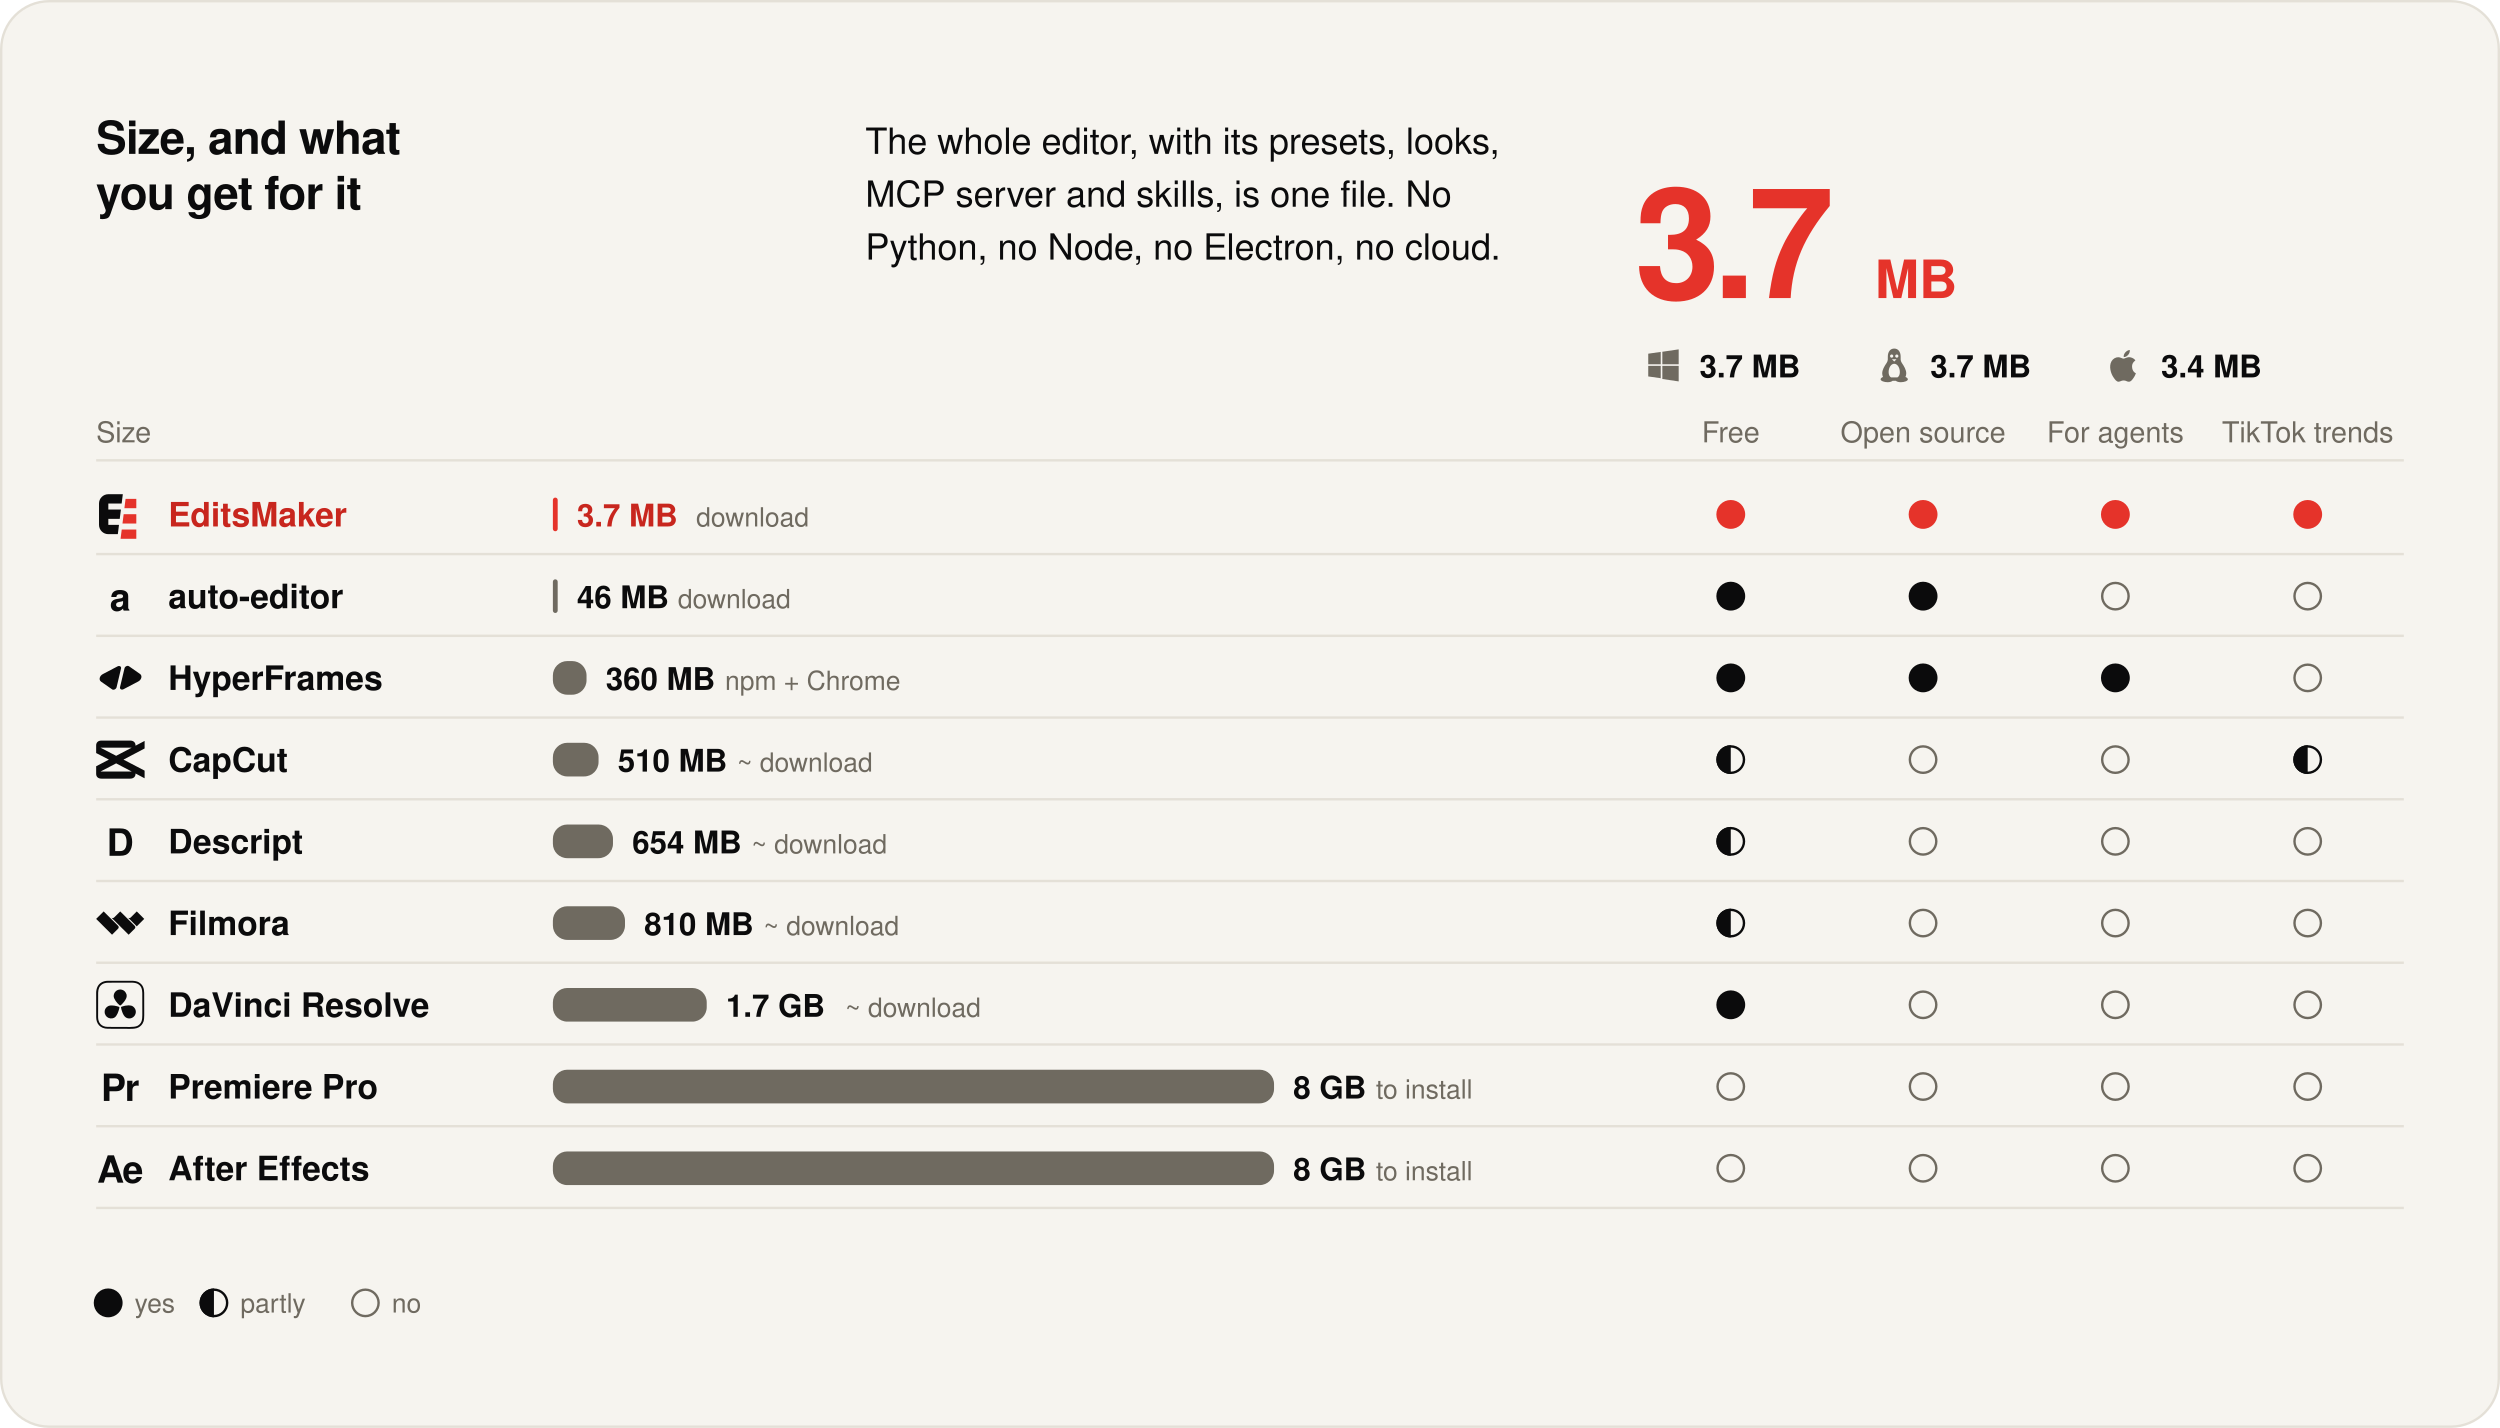
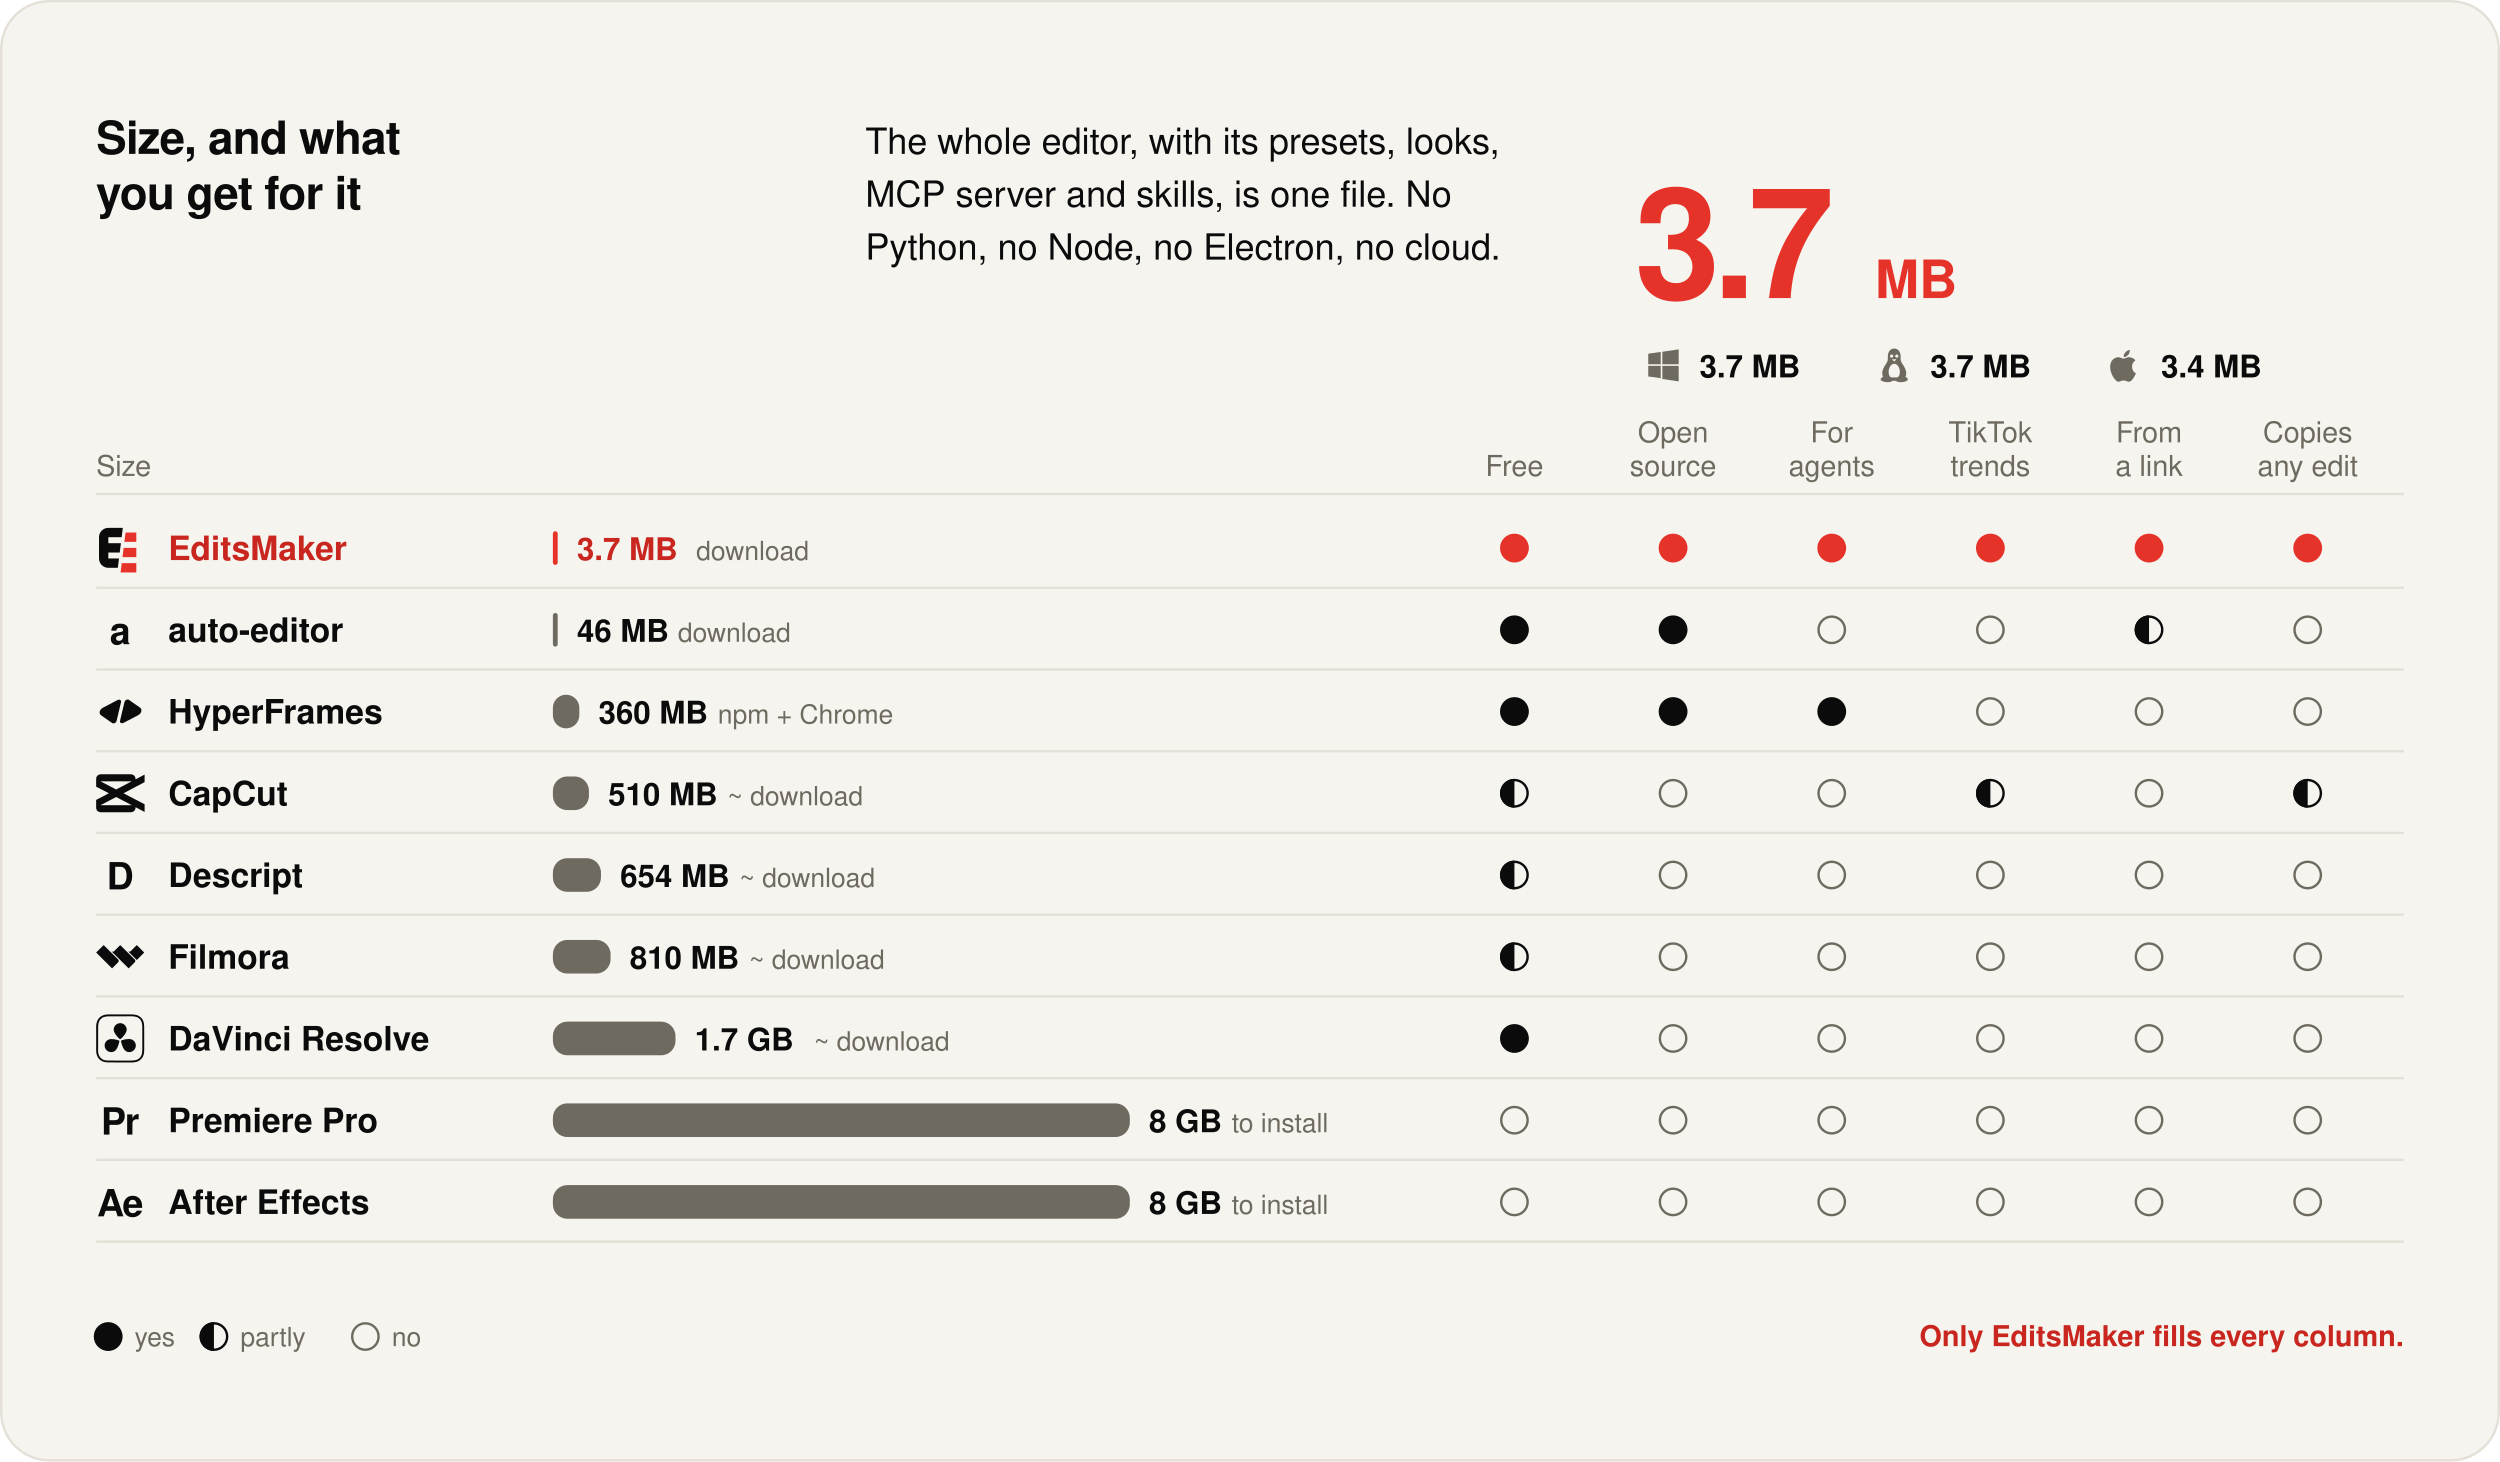
- <svg xmlns="http://www.w3.org/2000/svg" width="1040" height="594" viewBox="0 0 1040 594" role="img" aria-label="EditsMaker against other editors. Download: EditsMaker 3.7 MB (Windows 3.7, Linux 3.7, macOS 3.4), auto-editor 46 MB, HyperFrames about 360 MB with its Chrome, CapCut about 510 MB, Descript about 654 MB, Filmora about 810 MB, DaVinci Resolve about 1.7 GB, Premiere Pro and After Effects 8 GB each to install. EditsMaker is the only one that is free, open source, built for AI agents and reads TikTok's trending songs.">
-   <rect x="0.5" y="0.5" width="1039" height="593" rx="20" fill="#F6F4EF" stroke="#E4E0D7" />
+ <svg xmlns="http://www.w3.org/2000/svg" width="1040" height="608" viewBox="0 0 1040 608" role="img" aria-label="EditsMaker against other editors. Download: EditsMaker 3.7 MB (Windows 3.7, Linux 3.7, macOS 3.4), auto-editor 46 MB, HyperFrames about 360 MB with its Chrome, CapCut about 510 MB, Descript about 654 MB, Filmora about 810 MB, DaVinci Resolve about 1.7 GB, Premiere Pro and After Effects 8 GB each to install. EditsMaker is the only one that is free, open source, built for AI agents, reads TikTok's trending songs, takes footage from a link and reverse-engineers any edit into a preset.">
+   <rect x="0.5" y="0.5" width="1039" height="607" rx="20" fill="#F6F4EF" stroke="#E4E0D7" />
  <g transform="translate(40,40)">
    <text x="0" y="24" font-family="Helvetica Neue, Helvetica, Arial, Liberation Sans, sans-serif" font-weight="700" font-size="19" fill="#0B0B0C" text-anchor="start" letter-spacing="-0.3">Size, and what</text>
    <text x="0" y="47" font-family="Helvetica Neue, Helvetica, Arial, Liberation Sans, sans-serif" font-weight="700" font-size="19" fill="#0B0B0C" text-anchor="start" letter-spacing="-0.3">you get for it</text>
    <text x="320" y="24" font-family="Helvetica Neue, Helvetica, Arial, Liberation Sans, sans-serif" font-weight="300" font-size="15" fill="#0B0B0C" text-anchor="start" letter-spacing="0">The whole editor, with its presets, looks,</text>
    <text x="320" y="46" font-family="Helvetica Neue, Helvetica, Arial, Liberation Sans, sans-serif" font-weight="300" font-size="15" fill="#0B0B0C" text-anchor="start" letter-spacing="0">MCP server and skills, is one file. No</text>
    <text x="320" y="68" font-family="Helvetica Neue, Helvetica, Arial, Liberation Sans, sans-serif" font-weight="300" font-size="15" fill="#0B0B0C" text-anchor="start" letter-spacing="0">Python, no Node, no Electron, no cloud.</text>
    <text x="640" y="84" font-family="Helvetica Neue, Helvetica, Arial, Liberation Sans, sans-serif" font-weight="700" font-size="64" fill="#E5332A" text-anchor="start" letter-spacing="-3">3.7</text>
    <text x="740" y="84" font-family="Helvetica Neue, Helvetica, Arial, Liberation Sans, sans-serif" font-weight="700" font-size="22" fill="#E5332A" text-anchor="start" letter-spacing="0">MB</text>
    <path transform="translate(644,104) scale(0.6667)" d="M2.5 4.7 10.3 3.6v7.7H2.5zM11.3 3.5 21.5 2v9.3H11.3zM2.5 12.3h7.8V20l-7.8-1.1zM11.3 12.3h10.2V22l-10.2-1.5z" fill="#6F6A60" fill-rule="evenodd" />
    <text x="667" y="117" font-family="Helvetica Neue, Helvetica, Arial, Liberation Sans, sans-serif" font-weight="700" font-size="13" fill="#0B0B0C" text-anchor="start" letter-spacing="0">3.7 MB</text>
    <path transform="translate(740,104) scale(0.6667)" d="M12 1.5c-2.6 0-4 2.2-4 5 0 1.4.2 2.5-.7 3.9C5.8 12.6 4.5 14.8 4.5 17c0 .9.2 1.6.5 2.2-.9.4-1.5.9-1.5 1.5 0 1 2.2 1.8 4.4 1.8 1.4 0 2.6-.4 3.1-.9h2c.5.5 1.7.9 3.1.9 2.2 0 4.4-.8 4.4-1.8 0-.6-.6-1.1-1.5-1.5.3-.6.5-1.3.5-2.2 0-2.2-1.3-4.4-2.8-6.6-.9-1.4-.7-2.5-.7-3.9 0-2.8-1.4-5-4-5zM10.4 5.2a1 1 0 1 0 0 2 1 1 0 0 0 0-2zm3.2 0a1 1 0 1 0 0 2 1 1 0 0 0 0-2zM12 11c-2 0-3.5 2.4-3.5 5.2 0 1.7.6 2.8 1.5 3.3h4c.9-.5 1.5-1.6 1.5-3.3 0-2.8-1.5-5.2-3.5-5.2z M10.6 8.2h2.8L12 9.6z" fill="#6F6A60" fill-rule="evenodd" />
    <text x="763" y="117" font-family="Helvetica Neue, Helvetica, Arial, Liberation Sans, sans-serif" font-weight="700" font-size="13" fill="#0B0B0C" text-anchor="start" letter-spacing="0">3.7 MB</text>
    <path transform="translate(836,104) scale(0.6667)" d="M16.4 12.6c0-2.4 2-3.6 2.1-3.7-1.2-1.7-3-1.9-3.6-2-1.5-.2-3 .9-3.8.9-.8 0-2-.9-3.3-.9-1.7 0-3.3 1-4.2 2.5-1.8 3.1-.5 7.7 1.3 10.2.8 1.2 1.8 2.6 3.1 2.6 1.2-.1 1.7-.8 3.2-.8s1.9.8 3.2.8c1.3 0 2.2-1.3 3-2.5 1-1.4 1.3-2.7 1.4-2.8-.1 0-2.4-.9-2.4-4.3zM14 5.4c.7-.8 1.1-1.9 1-3-1 0-2.1.7-2.8 1.5-.6.7-1.2 1.8-1 2.9 1.1.1 2.1-.6 2.8-1.4z" fill="#6F6A60" fill-rule="evenodd" />
    <text x="859" y="117" font-family="Helvetica Neue, Helvetica, Arial, Liberation Sans, sans-serif" font-weight="700" font-size="13" fill="#0B0B0C" text-anchor="start" letter-spacing="0">3.4 MB</text>
-     <text x="0" y="144" font-family="Helvetica Neue, Helvetica, Arial, Liberation Sans, sans-serif" font-weight="400" font-size="12" fill="#6F6A60" text-anchor="start" letter-spacing="0">Size</text>
-     <line x1="0" y1="151.5" x2="960" y2="151.5" stroke="#E4E0D7" stroke-width="1" />
-     <text x="680" y="144" font-family="Helvetica Neue, Helvetica, Arial, Liberation Sans, sans-serif" font-weight="400" font-size="12" fill="#6F6A60" text-anchor="middle" letter-spacing="0">Free</text>
-     <text x="760" y="144" font-family="Helvetica Neue, Helvetica, Arial, Liberation Sans, sans-serif" font-weight="400" font-size="12" fill="#6F6A60" text-anchor="middle" letter-spacing="0">Open source</text>
-     <text x="840" y="144" font-family="Helvetica Neue, Helvetica, Arial, Liberation Sans, sans-serif" font-weight="400" font-size="12" fill="#6F6A60" text-anchor="middle" letter-spacing="0">For agents</text>
-     <text x="920" y="144" font-family="Helvetica Neue, Helvetica, Arial, Liberation Sans, sans-serif" font-weight="400" font-size="12" fill="#6F6A60" text-anchor="middle" letter-spacing="0">TikTok trends</text>
-     <g transform="translate(-3.8,160.6) scale(0.2770833)">
+     <text x="0" y="158" font-family="Helvetica Neue, Helvetica, Arial, Liberation Sans, sans-serif" font-weight="400" font-size="12" fill="#6F6A60" text-anchor="start" letter-spacing="0">Size</text>
+     <line x1="0" y1="165.5" x2="960" y2="165.5" stroke="#E4E0D7" stroke-width="1" />
+     <text x="590" y="158" font-family="Helvetica Neue, Helvetica, Arial, Liberation Sans, sans-serif" font-weight="400" font-size="12" fill="#6F6A60" text-anchor="middle" letter-spacing="0">Free</text>
+     <text x="656" y="158" font-family="Helvetica Neue, Helvetica, Arial, Liberation Sans, sans-serif" font-weight="400" font-size="12" fill="#6F6A60" text-anchor="middle" letter-spacing="0">source</text>
+     <text x="656" y="144" font-family="Helvetica Neue, Helvetica, Arial, Liberation Sans, sans-serif" font-weight="400" font-size="12" fill="#6F6A60" text-anchor="middle" letter-spacing="0">Open</text>
+     <text x="722" y="158" font-family="Helvetica Neue, Helvetica, Arial, Liberation Sans, sans-serif" font-weight="400" font-size="12" fill="#6F6A60" text-anchor="middle" letter-spacing="0">agents</text>
+     <text x="722" y="144" font-family="Helvetica Neue, Helvetica, Arial, Liberation Sans, sans-serif" font-weight="400" font-size="12" fill="#6F6A60" text-anchor="middle" letter-spacing="0">For</text>
+     <text x="788" y="158" font-family="Helvetica Neue, Helvetica, Arial, Liberation Sans, sans-serif" font-weight="400" font-size="12" fill="#6F6A60" text-anchor="middle" letter-spacing="0">trends</text>
+     <text x="788" y="144" font-family="Helvetica Neue, Helvetica, Arial, Liberation Sans, sans-serif" font-weight="400" font-size="12" fill="#6F6A60" text-anchor="middle" letter-spacing="0">TikTok</text>
+     <text x="854" y="158" font-family="Helvetica Neue, Helvetica, Arial, Liberation Sans, sans-serif" font-weight="400" font-size="12" fill="#6F6A60" text-anchor="middle" letter-spacing="0">a link</text>
+     <text x="854" y="144" font-family="Helvetica Neue, Helvetica, Arial, Liberation Sans, sans-serif" font-weight="400" font-size="12" fill="#6F6A60" text-anchor="middle" letter-spacing="0">From</text>
+     <text x="920" y="158" font-family="Helvetica Neue, Helvetica, Arial, Liberation Sans, sans-serif" font-weight="400" font-size="12" fill="#6F6A60" text-anchor="middle" letter-spacing="0">any edit</text>
+     <text x="920" y="144" font-family="Helvetica Neue, Helvetica, Arial, Liberation Sans, sans-serif" font-weight="400" font-size="12" fill="#6F6A60" text-anchor="middle" letter-spacing="0">Copies</text>
+     <g transform="translate(-3.8,174.6) scale(0.2770833)">
      <defs>
-         <clipPath id="lm0164">
+         <clipPath id="lm0178">
          <polygon points="0,0 56,0 44,96 0,96" />
        </clipPath>
-         <clipPath id="rm0164">
+         <clipPath id="rm0178">
          <polygon points="61,0 96,0 96,96 49,96" />
        </clipPath>
      </defs>
-       <g clip-path="url(#lm0164)">
+       <g clip-path="url(#lm0178)">
        <path d="M32,18 H74 V32 H32 V41 H74 V55 H32 V64 H74 V78 H32 A14,14 0 0 1 18,64 V32 A14,14 0 0 1 32,18 Z" fill="#0B0B0C" />
      </g>
-       <g clip-path="url(#rm0164)">
+       <g clip-path="url(#rm0178)">
        <path d="M32,18 H74 V32 H32 V41 H74 V55 H32 V64 H74 V78 H32 A14,14 0 0 1 18,64 V32 A14,14 0 0 1 32,18 Z" fill="#E5332A" transform="translate(0,7)" />
      </g>
    </g>
-     <text x="30" y="179" font-family="Helvetica Neue, Helvetica, Arial, Liberation Sans, sans-serif" font-weight="700" font-size="14" fill="#C8261E" text-anchor="start" letter-spacing="0">EditsMaker</text>
-     <rect x="190" y="167" width="2" height="14" rx="1" fill="#E5332A" />
-     <text x="200" y="179" font-family="Helvetica Neue, Helvetica, Arial, Liberation Sans, sans-serif" font-weight="700" font-size="13" fill="#C8261E" text-anchor="start" letter-spacing="0">3.7 MB</text>
-     <text x="249.6" y="179" font-family="Helvetica Neue, Helvetica, Arial, Liberation Sans, sans-serif" font-weight="400" font-size="11" fill="#6F6A60" text-anchor="start" letter-spacing="0">download</text>
-     <circle cx="680" cy="174" r="6" fill="#E5332A" />
-     <circle cx="760" cy="174" r="6" fill="#E5332A" />
-     <circle cx="840" cy="174" r="6" fill="#E5332A" />
-     <circle cx="920" cy="174" r="6" fill="#E5332A" />
-     <line x1="0" y1="190.5" x2="960" y2="190.5" stroke="#E4E0D7" stroke-width="1" />
-     <text x="10.0" y="214.0" font-family="Helvetica Neue, Helvetica, Arial, Liberation Sans, sans-serif" font-weight="700" font-size="15.6" fill="#0B0B0C" text-anchor="middle" letter-spacing="-0.5">a</text>
-     <text x="30" y="213" font-family="Helvetica Neue, Helvetica, Arial, Liberation Sans, sans-serif" font-weight="700" font-size="14" fill="#0B0B0C" text-anchor="start" letter-spacing="0">auto-editor</text>
-     <rect x="190" y="201" width="2" height="14" rx="1" fill="#6F6A60" />
-     <text x="200" y="213" font-family="Helvetica Neue, Helvetica, Arial, Liberation Sans, sans-serif" font-weight="700" font-size="13" fill="#0B0B0C" text-anchor="start" letter-spacing="0">46 MB</text>
-     <text x="242.0" y="213" font-family="Helvetica Neue, Helvetica, Arial, Liberation Sans, sans-serif" font-weight="400" font-size="11" fill="#6F6A60" text-anchor="start" letter-spacing="0">download</text>
-     <circle cx="680" cy="208" r="6" fill="#0B0B0C" />
-     <circle cx="760" cy="208" r="6" fill="#0B0B0C" />
-     <circle cx="840" cy="208" r="5.5" fill="none" stroke="#6F6A60" />
-     <circle cx="920" cy="208" r="5.5" fill="none" stroke="#6F6A60" />
-     <line x1="0" y1="224.5" x2="960" y2="224.5" stroke="#E4E0D7" stroke-width="1" />
-     <path transform="translate(0,232) scale(0.2)" d="M10.185 57.802L33.114 73.831C36.22 75.998 41.517 73.543 42.482 69.498L51.761 30.427C52.725 26.382 48.58 23.928 44.46 26.094L13.917 42.123C6.967 45.768 4.976 54.158 10.185 57.802Z M87.513 57.514L56.97 73.543C52.837 75.71 48.705 73.255 49.669 69.21L58.948 30.139C59.913 26.094 65.21 23.64 68.315 25.806L91.245 41.835C96.467 45.48 94.463 53.87 87.513 57.514Z" fill="#0B0B0C" fill-rule="evenodd" />
-     <text x="30" y="247" font-family="Helvetica Neue, Helvetica, Arial, Liberation Sans, sans-serif" font-weight="700" font-size="14" fill="#0B0B0C" text-anchor="start" letter-spacing="0">HyperFrames</text>
-     <rect x="190" y="235" width="14" height="14" rx="6" fill="#6F6A60" />
-     <text x="212" y="247" font-family="Helvetica Neue, Helvetica, Arial, Liberation Sans, sans-serif" font-weight="700" font-size="13" fill="#0B0B0C" text-anchor="start" letter-spacing="0">360 MB</text>
-     <text x="261.6" y="247" font-family="Helvetica Neue, Helvetica, Arial, Liberation Sans, sans-serif" font-weight="400" font-size="11" fill="#6F6A60" text-anchor="start" letter-spacing="0">npm + Chrome</text>
-     <circle cx="680" cy="242" r="6" fill="#0B0B0C" />
-     <circle cx="760" cy="242" r="6" fill="#0B0B0C" />
-     <circle cx="840" cy="242" r="6" fill="#0B0B0C" />
-     <circle cx="920" cy="242" r="5.5" fill="none" stroke="#6F6A60" />
-     <line x1="0" y1="258.5" x2="960" y2="258.5" stroke="#E4E0D7" stroke-width="1" />
-     <path transform="translate(0,266) scale(0.8333)" d="M24.189 6.442V2.671l-4.535 2.383V4.91c.002-1.505-1.078-2.411-2.638-2.411H2.64C.993 2.5 0 3.407 0 4.91V8.72L6.354 12 0 15.316v3.8C0 20.595 1 21.5 2.64 21.5h14.373c1.56 0 2.639-.907 2.639-2.382v-.197l4.536 2.409v-3.828L13.64 12 24.19 6.443zM9.982 13.873l7.797 4.083H2.157l7.825-4.083zm7.741-7.828l-7.742 4.057-7.825-4.057h15.567z" fill="#0B0B0C" fill-rule="evenodd" />
-     <text x="30" y="281" font-family="Helvetica Neue, Helvetica, Arial, Liberation Sans, sans-serif" font-weight="700" font-size="14" fill="#0B0B0C" text-anchor="start" letter-spacing="0">CapCut</text>
-     <rect x="190" y="269" width="19" height="14" rx="6" fill="#6F6A60" />
-     <text x="217" y="281" font-family="Helvetica Neue, Helvetica, Arial, Liberation Sans, sans-serif" font-weight="700" font-size="13" fill="#0B0B0C" text-anchor="start" letter-spacing="0">510 MB</text>
-     <text x="266.6" y="281" font-family="Helvetica Neue, Helvetica, Arial, Liberation Sans, sans-serif" font-weight="400" font-size="11" fill="#6F6A60" text-anchor="start" letter-spacing="0">~ download</text>
-     <circle cx="680" cy="276" r="5.5" fill="none" stroke="#0B0B0C" />
-     <path d="M680,270 A6,6 0 0 0 680,282 Z" fill="#0B0B0C" />
-     <circle cx="760" cy="276" r="5.5" fill="none" stroke="#6F6A60" />
-     <circle cx="840" cy="276" r="5.5" fill="none" stroke="#6F6A60" />
-     <circle cx="920" cy="276" r="5.5" fill="none" stroke="#0B0B0C" />
-     <path d="M920,270 A6,6 0 0 0 920,282 Z" fill="#0B0B0C" />
-     <line x1="0" y1="292.5" x2="960" y2="292.5" stroke="#E4E0D7" stroke-width="1" />
-     <text x="10.0" y="316.0" font-family="Helvetica Neue, Helvetica, Arial, Liberation Sans, sans-serif" font-weight="700" font-size="15.6" fill="#0B0B0C" text-anchor="middle" letter-spacing="-0.5">D</text>
-     <text x="30" y="315" font-family="Helvetica Neue, Helvetica, Arial, Liberation Sans, sans-serif" font-weight="700" font-size="14" fill="#0B0B0C" text-anchor="start" letter-spacing="0">Descript</text>
-     <rect x="190" y="303" width="25" height="14" rx="6" fill="#6F6A60" />
-     <text x="223" y="315" font-family="Helvetica Neue, Helvetica, Arial, Liberation Sans, sans-serif" font-weight="700" font-size="13" fill="#0B0B0C" text-anchor="start" letter-spacing="0">654 MB</text>
-     <text x="272.6" y="315" font-family="Helvetica Neue, Helvetica, Arial, Liberation Sans, sans-serif" font-weight="400" font-size="11" fill="#6F6A60" text-anchor="start" letter-spacing="0">~ download</text>
-     <circle cx="680" cy="310" r="5.5" fill="none" stroke="#0B0B0C" />
-     <path d="M680,304 A6,6 0 0 0 680,316 Z" fill="#0B0B0C" />
-     <circle cx="760" cy="310" r="5.5" fill="none" stroke="#6F6A60" />
-     <circle cx="840" cy="310" r="5.5" fill="none" stroke="#6F6A60" />
-     <circle cx="920" cy="310" r="5.5" fill="none" stroke="#6F6A60" />
-     <line x1="0" y1="326.5" x2="960" y2="326.5" stroke="#E4E0D7" stroke-width="1" />
-     <path transform="translate(0,334) scale(0.8333)" d="M16.216 17.814 7.704 9.368l.02-.02c.391.239.91.19 1.249-.147l3.041-3.016 7.241 7.184c.397.394.402 1.029.005 1.426l-3.044 3.019Zm-5.253-3.017-3.03 3.017L0 9.915l3.746-3.73 7.217 7.187a1.005 1.005 0 0 1 0 1.425ZM24 9.913l-3.725 3.727L16 9.367l.02-.021c.388.239.903.19 1.239-.146l3.014-3.015L24 9.913Z" fill="#0B0B0C" fill-rule="evenodd" />
-     <text x="30" y="349" font-family="Helvetica Neue, Helvetica, Arial, Liberation Sans, sans-serif" font-weight="700" font-size="14" fill="#0B0B0C" text-anchor="start" letter-spacing="0">Filmora</text>
-     <rect x="190" y="337" width="30" height="14" rx="6" fill="#6F6A60" />
-     <text x="228" y="349" font-family="Helvetica Neue, Helvetica, Arial, Liberation Sans, sans-serif" font-weight="700" font-size="13" fill="#0B0B0C" text-anchor="start" letter-spacing="0">810 MB</text>
-     <text x="277.6" y="349" font-family="Helvetica Neue, Helvetica, Arial, Liberation Sans, sans-serif" font-weight="400" font-size="11" fill="#6F6A60" text-anchor="start" letter-spacing="0">~ download</text>
-     <circle cx="680" cy="344" r="5.5" fill="none" stroke="#0B0B0C" />
-     <path d="M680,338 A6,6 0 0 0 680,350 Z" fill="#0B0B0C" />
-     <circle cx="760" cy="344" r="5.5" fill="none" stroke="#6F6A60" />
-     <circle cx="840" cy="344" r="5.5" fill="none" stroke="#6F6A60" />
-     <circle cx="920" cy="344" r="5.5" fill="none" stroke="#6F6A60" />
-     <line x1="0" y1="360.5" x2="960" y2="360.5" stroke="#E4E0D7" stroke-width="1" />
-     <path transform="translate(0,368) scale(0.8333)" d="M17.621 0 5.977.004c-1.37 0-2.756.345-3.762 1.11a4.925 4.925 0 0 0-1.61 2.003C.233 3.93 0 5.02 0 5.951l.012 12.2c.002 1.604.479 3.057 1.461 4.112.984 1.056 2.462 1.683 4.331 1.691L16.856 24c1.26.005 3.095-.036 4.303-.714 1.075-.605 2.025-1.556 2.497-2.984.278-.84.345-2.084.344-3.147l-.021-11.13c-.002-.888-.15-2.023-.547-2.934-.425-.976-1.181-1.815-2.322-2.425C20.353.26 19.123 0 17.622 0zm0 .93c1.378 0 2.538.295 3.04.565.977.523 1.544 1.166 1.889 1.96.315.721.47 1.793.473 2.572l.018 11.13c.002 1.013-.097 2.257-.298 2.86-.396 1.202-1.146 1.946-2.063 2.462-.814.457-2.612.593-3.82.588l-11.05-.044c-1.657-.007-2.832-.534-3.626-1.386-.792-.851-1.212-2.06-1.212-3.485L.999 5.95c0-.829.196-1.827.474-2.437.345-.757.75-1.207 1.365-1.674C3.585 1.27 4.868.97 6.08.97zm-5.66 3.423c-1.976.089-3.204 1.658-3.214 3.29.019 1.443 1.635 3.481 2.884 4.53.12.099.154.109.33.18.062.025.198-.047.327-.135.36-.245.993-.947 1.648-1.738a7.67 7.67 0 0 0 1.031-1.683c.409-.89.261-1.599.235-1.888a3.983 3.983 0 0 0-.99-1.692 3.36 3.36 0 0 0-2.251-.864zm4.172 7.922a10.185 10.185 0 0 0-3.244.61c-.15.058-.26.1-.374.17-.057.036-.11.135-.105.292.017.433.29 1.278.624 2.27.384 1.135 1.066 2.27 1.844 2.74a3.23 3.23 0 0 0 2.53.342c.832-.243 1.595-.868 1.962-1.546.986-1.818.19-3.548-1.121-4.417-.447-.296-1.133-.445-1.89-.46-.074 0-.15-.002-.226-.001zm-8.432.038a6.201 6.201 0 0 0-.752.047c-.596.078-.932.273-1.29.51a3.177 3.177 0 0 0-1.365 1.979c-.075.552-.086 1.053.033 1.507.433 1.389 1.326 2.222 2.847 2.452.636.028 1.37-.063 1.99-.45 1.269-.782 2.08-3.17 2.412-4.742.053-.176.035-.357-.013-.42-.005-.067-.044-.113-.19-.183-.398-.192-1.32-.417-2.375-.6a7.68 7.68 0 0 0-1.297-.1z" fill="#0B0B0C" fill-rule="evenodd" />
-     <text x="30" y="383" font-family="Helvetica Neue, Helvetica, Arial, Liberation Sans, sans-serif" font-weight="700" font-size="14" fill="#0B0B0C" text-anchor="start" letter-spacing="0">DaVinci Resolve</text>
-     <rect x="190" y="371" width="64" height="14" rx="6" fill="#6F6A60" />
-     <text x="262" y="383" font-family="Helvetica Neue, Helvetica, Arial, Liberation Sans, sans-serif" font-weight="700" font-size="13" fill="#0B0B0C" text-anchor="start" letter-spacing="0">1.7 GB</text>
-     <text x="311.6" y="383" font-family="Helvetica Neue, Helvetica, Arial, Liberation Sans, sans-serif" font-weight="400" font-size="11" fill="#6F6A60" text-anchor="start" letter-spacing="0">~ download</text>
-     <circle cx="680" cy="378" r="6" fill="#0B0B0C" />
-     <circle cx="760" cy="378" r="5.5" fill="none" stroke="#6F6A60" />
-     <circle cx="840" cy="378" r="5.5" fill="none" stroke="#6F6A60" />
-     <circle cx="920" cy="378" r="5.5" fill="none" stroke="#6F6A60" />
-     <line x1="0" y1="394.5" x2="960" y2="394.5" stroke="#E4E0D7" stroke-width="1" />
-     <text x="10.0" y="418.0" font-family="Helvetica Neue, Helvetica, Arial, Liberation Sans, sans-serif" font-weight="700" font-size="15.6" fill="#0B0B0C" text-anchor="middle" letter-spacing="-0.5">Pr</text>
-     <text x="30" y="417" font-family="Helvetica Neue, Helvetica, Arial, Liberation Sans, sans-serif" font-weight="700" font-size="14" fill="#0B0B0C" text-anchor="start" letter-spacing="0">Premiere Pro</text>
-     <rect x="190" y="405" width="300" height="14" rx="6" fill="#6F6A60" />
-     <text x="498" y="417" font-family="Helvetica Neue, Helvetica, Arial, Liberation Sans, sans-serif" font-weight="700" font-size="13" fill="#0B0B0C" text-anchor="start" letter-spacing="0">8 GB</text>
-     <text x="532.4" y="417" font-family="Helvetica Neue, Helvetica, Arial, Liberation Sans, sans-serif" font-weight="400" font-size="11" fill="#6F6A60" text-anchor="start" letter-spacing="0">to install</text>
-     <circle cx="680" cy="412" r="5.5" fill="none" stroke="#6F6A60" />
-     <circle cx="760" cy="412" r="5.5" fill="none" stroke="#6F6A60" />
-     <circle cx="840" cy="412" r="5.5" fill="none" stroke="#6F6A60" />
-     <circle cx="920" cy="412" r="5.5" fill="none" stroke="#6F6A60" />
-     <line x1="0" y1="428.5" x2="960" y2="428.5" stroke="#E4E0D7" stroke-width="1" />
-     <text x="10.0" y="452.0" font-family="Helvetica Neue, Helvetica, Arial, Liberation Sans, sans-serif" font-weight="700" font-size="15.6" fill="#0B0B0C" text-anchor="middle" letter-spacing="-0.5">Ae</text>
-     <text x="30" y="451" font-family="Helvetica Neue, Helvetica, Arial, Liberation Sans, sans-serif" font-weight="700" font-size="14" fill="#0B0B0C" text-anchor="start" letter-spacing="0">After Effects</text>
-     <rect x="190" y="439" width="300" height="14" rx="6" fill="#6F6A60" />
-     <text x="498" y="451" font-family="Helvetica Neue, Helvetica, Arial, Liberation Sans, sans-serif" font-weight="700" font-size="13" fill="#0B0B0C" text-anchor="start" letter-spacing="0">8 GB</text>
-     <text x="532.4" y="451" font-family="Helvetica Neue, Helvetica, Arial, Liberation Sans, sans-serif" font-weight="400" font-size="11" fill="#6F6A60" text-anchor="start" letter-spacing="0">to install</text>
-     <circle cx="680" cy="446" r="5.5" fill="none" stroke="#6F6A60" />
-     <circle cx="760" cy="446" r="5.5" fill="none" stroke="#6F6A60" />
-     <circle cx="840" cy="446" r="5.5" fill="none" stroke="#6F6A60" />
-     <circle cx="920" cy="446" r="5.5" fill="none" stroke="#6F6A60" />
-     <line x1="0" y1="462.5" x2="960" y2="462.5" stroke="#E4E0D7" stroke-width="1" />
-     <circle cx="5" cy="502" r="6" fill="#0B0B0C" />
-     <text x="16" y="506" font-family="Helvetica Neue, Helvetica, Arial, Liberation Sans, sans-serif" font-weight="400" font-size="11" fill="#6F6A60" text-anchor="start" letter-spacing="0">yes</text>
-     <circle cx="49" cy="502" r="5.5" fill="none" stroke="#0B0B0C" />
-     <path d="M49,496 A6,6 0 0 0 49,508 Z" fill="#0B0B0C" />
-     <text x="60" y="506" font-family="Helvetica Neue, Helvetica, Arial, Liberation Sans, sans-serif" font-weight="400" font-size="11" fill="#6F6A60" text-anchor="start" letter-spacing="0">partly</text>
-     <circle cx="112" cy="502" r="5.5" fill="none" stroke="#6F6A60" />
-     <text x="123" y="506" font-family="Helvetica Neue, Helvetica, Arial, Liberation Sans, sans-serif" font-weight="400" font-size="11" fill="#6F6A60" text-anchor="start" letter-spacing="0">no</text>
+     <text x="30" y="193" font-family="Helvetica Neue, Helvetica, Arial, Liberation Sans, sans-serif" font-weight="700" font-size="14" fill="#C8261E" text-anchor="start" letter-spacing="0">EditsMaker</text>
+     <rect x="190" y="181" width="2" height="14" rx="1" fill="#E5332A" />
+     <text x="200" y="193" font-family="Helvetica Neue, Helvetica, Arial, Liberation Sans, sans-serif" font-weight="700" font-size="13" fill="#C8261E" text-anchor="start" letter-spacing="0">3.7 MB</text>
+     <text x="249.6" y="193" font-family="Helvetica Neue, Helvetica, Arial, Liberation Sans, sans-serif" font-weight="400" font-size="11" fill="#6F6A60" text-anchor="start" letter-spacing="0">download</text>
+     <circle cx="590" cy="188" r="6" fill="#E5332A" />
+     <circle cx="656" cy="188" r="6" fill="#E5332A" />
+     <circle cx="722" cy="188" r="6" fill="#E5332A" />
+     <circle cx="788" cy="188" r="6" fill="#E5332A" />
+     <circle cx="854" cy="188" r="6" fill="#E5332A" />
+     <circle cx="920" cy="188" r="6" fill="#E5332A" />
+     <line x1="0" y1="204.5" x2="960" y2="204.5" stroke="#E4E0D7" stroke-width="1" />
+     <text x="10.0" y="228.0" font-family="Helvetica Neue, Helvetica, Arial, Liberation Sans, sans-serif" font-weight="700" font-size="15.6" fill="#0B0B0C" text-anchor="middle" letter-spacing="-0.5">a</text>
+     <text x="30" y="227" font-family="Helvetica Neue, Helvetica, Arial, Liberation Sans, sans-serif" font-weight="700" font-size="14" fill="#0B0B0C" text-anchor="start" letter-spacing="0">auto-editor</text>
+     <rect x="190" y="215" width="2" height="14" rx="1" fill="#6F6A60" />
+     <text x="200" y="227" font-family="Helvetica Neue, Helvetica, Arial, Liberation Sans, sans-serif" font-weight="700" font-size="13" fill="#0B0B0C" text-anchor="start" letter-spacing="0">46 MB</text>
+     <text x="242.0" y="227" font-family="Helvetica Neue, Helvetica, Arial, Liberation Sans, sans-serif" font-weight="400" font-size="11" fill="#6F6A60" text-anchor="start" letter-spacing="0">download</text>
+     <circle cx="590" cy="222" r="6" fill="#0B0B0C" />
+     <circle cx="656" cy="222" r="6" fill="#0B0B0C" />
+     <circle cx="722" cy="222" r="5.5" fill="none" stroke="#6F6A60" />
+     <circle cx="788" cy="222" r="5.5" fill="none" stroke="#6F6A60" />
+     <circle cx="854" cy="222" r="5.5" fill="none" stroke="#0B0B0C" />
+     <path d="M854,216 A6,6 0 0 0 854,228 Z" fill="#0B0B0C" />
+     <circle cx="920" cy="222" r="5.5" fill="none" stroke="#6F6A60" />
+     <line x1="0" y1="238.5" x2="960" y2="238.5" stroke="#E4E0D7" stroke-width="1" />
+     <path transform="translate(0,246) scale(0.2)" d="M10.185 57.802L33.114 73.831C36.22 75.998 41.517 73.543 42.482 69.498L51.761 30.427C52.725 26.382 48.58 23.928 44.46 26.094L13.917 42.123C6.967 45.768 4.976 54.158 10.185 57.802Z M87.513 57.514L56.97 73.543C52.837 75.71 48.705 73.255 49.669 69.21L58.948 30.139C59.913 26.094 65.21 23.64 68.315 25.806L91.245 41.835C96.467 45.48 94.463 53.87 87.513 57.514Z" fill="#0B0B0C" fill-rule="evenodd" />
+     <text x="30" y="261" font-family="Helvetica Neue, Helvetica, Arial, Liberation Sans, sans-serif" font-weight="700" font-size="14" fill="#0B0B0C" text-anchor="start" letter-spacing="0">HyperFrames</text>
+     <rect x="190" y="249" width="11" height="14" rx="5.5" fill="#6F6A60" />
+     <text x="209" y="261" font-family="Helvetica Neue, Helvetica, Arial, Liberation Sans, sans-serif" font-weight="700" font-size="13" fill="#0B0B0C" text-anchor="start" letter-spacing="0">360 MB</text>
+     <text x="258.6" y="261" font-family="Helvetica Neue, Helvetica, Arial, Liberation Sans, sans-serif" font-weight="400" font-size="11" fill="#6F6A60" text-anchor="start" letter-spacing="0">npm + Chrome</text>
+     <circle cx="590" cy="256" r="6" fill="#0B0B0C" />
+     <circle cx="656" cy="256" r="6" fill="#0B0B0C" />
+     <circle cx="722" cy="256" r="6" fill="#0B0B0C" />
+     <circle cx="788" cy="256" r="5.5" fill="none" stroke="#6F6A60" />
+     <circle cx="854" cy="256" r="5.5" fill="none" stroke="#6F6A60" />
+     <circle cx="920" cy="256" r="5.5" fill="none" stroke="#6F6A60" />
+     <line x1="0" y1="272.5" x2="960" y2="272.5" stroke="#E4E0D7" stroke-width="1" />
+     <path transform="translate(0,280) scale(0.8333)" d="M24.189 6.442V2.671l-4.535 2.383V4.91c.002-1.505-1.078-2.411-2.638-2.411H2.64C.993 2.5 0 3.407 0 4.91V8.72L6.354 12 0 15.316v3.8C0 20.595 1 21.5 2.64 21.5h14.373c1.56 0 2.639-.907 2.639-2.382v-.197l4.536 2.409v-3.828L13.64 12 24.19 6.443zM9.982 13.873l7.797 4.083H2.157l7.825-4.083zm7.741-7.828l-7.742 4.057-7.825-4.057h15.567z" fill="#0B0B0C" fill-rule="evenodd" />
+     <text x="30" y="295" font-family="Helvetica Neue, Helvetica, Arial, Liberation Sans, sans-serif" font-weight="700" font-size="14" fill="#0B0B0C" text-anchor="start" letter-spacing="0">CapCut</text>
+     <rect x="190" y="283" width="15" height="14" rx="6" fill="#6F6A60" />
+     <text x="213" y="295" font-family="Helvetica Neue, Helvetica, Arial, Liberation Sans, sans-serif" font-weight="700" font-size="13" fill="#0B0B0C" text-anchor="start" letter-spacing="0">510 MB</text>
+     <text x="262.6" y="295" font-family="Helvetica Neue, Helvetica, Arial, Liberation Sans, sans-serif" font-weight="400" font-size="11" fill="#6F6A60" text-anchor="start" letter-spacing="0">~ download</text>
+     <circle cx="590" cy="290" r="5.5" fill="none" stroke="#0B0B0C" />
+     <path d="M590,284 A6,6 0 0 0 590,296 Z" fill="#0B0B0C" />
+     <circle cx="656" cy="290" r="5.5" fill="none" stroke="#6F6A60" />
+     <circle cx="722" cy="290" r="5.5" fill="none" stroke="#6F6A60" />
+     <circle cx="788" cy="290" r="5.5" fill="none" stroke="#0B0B0C" />
+     <path d="M788,284 A6,6 0 0 0 788,296 Z" fill="#0B0B0C" />
+     <circle cx="854" cy="290" r="5.5" fill="none" stroke="#6F6A60" />
+     <circle cx="920" cy="290" r="5.5" fill="none" stroke="#0B0B0C" />
+     <path d="M920,284 A6,6 0 0 0 920,296 Z" fill="#0B0B0C" />
+     <line x1="0" y1="306.5" x2="960" y2="306.5" stroke="#E4E0D7" stroke-width="1" />
+     <text x="10.0" y="330.0" font-family="Helvetica Neue, Helvetica, Arial, Liberation Sans, sans-serif" font-weight="700" font-size="15.6" fill="#0B0B0C" text-anchor="middle" letter-spacing="-0.5">D</text>
+     <text x="30" y="329" font-family="Helvetica Neue, Helvetica, Arial, Liberation Sans, sans-serif" font-weight="700" font-size="14" fill="#0B0B0C" text-anchor="start" letter-spacing="0">Descript</text>
+     <rect x="190" y="317" width="20" height="14" rx="6" fill="#6F6A60" />
+     <text x="218" y="329" font-family="Helvetica Neue, Helvetica, Arial, Liberation Sans, sans-serif" font-weight="700" font-size="13" fill="#0B0B0C" text-anchor="start" letter-spacing="0">654 MB</text>
+     <text x="267.6" y="329" font-family="Helvetica Neue, Helvetica, Arial, Liberation Sans, sans-serif" font-weight="400" font-size="11" fill="#6F6A60" text-anchor="start" letter-spacing="0">~ download</text>
+     <circle cx="590" cy="324" r="5.5" fill="none" stroke="#0B0B0C" />
+     <path d="M590,318 A6,6 0 0 0 590,330 Z" fill="#0B0B0C" />
+     <circle cx="656" cy="324" r="5.5" fill="none" stroke="#6F6A60" />
+     <circle cx="722" cy="324" r="5.5" fill="none" stroke="#6F6A60" />
+     <circle cx="788" cy="324" r="5.5" fill="none" stroke="#6F6A60" />
+     <circle cx="854" cy="324" r="5.5" fill="none" stroke="#6F6A60" />
+     <circle cx="920" cy="324" r="5.5" fill="none" stroke="#6F6A60" />
+     <line x1="0" y1="340.5" x2="960" y2="340.5" stroke="#E4E0D7" stroke-width="1" />
+     <path transform="translate(0,348) scale(0.8333)" d="M16.216 17.814 7.704 9.368l.02-.02c.391.239.91.19 1.249-.147l3.041-3.016 7.241 7.184c.397.394.402 1.029.005 1.426l-3.044 3.019Zm-5.253-3.017-3.03 3.017L0 9.915l3.746-3.73 7.217 7.187a1.005 1.005 0 0 1 0 1.425ZM24 9.913l-3.725 3.727L16 9.367l.02-.021c.388.239.903.19 1.239-.146l3.014-3.015L24 9.913Z" fill="#0B0B0C" fill-rule="evenodd" />
+     <text x="30" y="363" font-family="Helvetica Neue, Helvetica, Arial, Liberation Sans, sans-serif" font-weight="700" font-size="14" fill="#0B0B0C" text-anchor="start" letter-spacing="0">Filmora</text>
+     <rect x="190" y="351" width="24" height="14" rx="6" fill="#6F6A60" />
+     <text x="222" y="363" font-family="Helvetica Neue, Helvetica, Arial, Liberation Sans, sans-serif" font-weight="700" font-size="13" fill="#0B0B0C" text-anchor="start" letter-spacing="0">810 MB</text>
+     <text x="271.6" y="363" font-family="Helvetica Neue, Helvetica, Arial, Liberation Sans, sans-serif" font-weight="400" font-size="11" fill="#6F6A60" text-anchor="start" letter-spacing="0">~ download</text>
+     <circle cx="590" cy="358" r="5.5" fill="none" stroke="#0B0B0C" />
+     <path d="M590,352 A6,6 0 0 0 590,364 Z" fill="#0B0B0C" />
+     <circle cx="656" cy="358" r="5.5" fill="none" stroke="#6F6A60" />
+     <circle cx="722" cy="358" r="5.5" fill="none" stroke="#6F6A60" />
+     <circle cx="788" cy="358" r="5.5" fill="none" stroke="#6F6A60" />
+     <circle cx="854" cy="358" r="5.5" fill="none" stroke="#6F6A60" />
+     <circle cx="920" cy="358" r="5.5" fill="none" stroke="#6F6A60" />
+     <line x1="0" y1="374.5" x2="960" y2="374.5" stroke="#E4E0D7" stroke-width="1" />
+     <path transform="translate(0,382) scale(0.8333)" d="M17.621 0 5.977.004c-1.37 0-2.756.345-3.762 1.11a4.925 4.925 0 0 0-1.61 2.003C.233 3.93 0 5.02 0 5.951l.012 12.2c.002 1.604.479 3.057 1.461 4.112.984 1.056 2.462 1.683 4.331 1.691L16.856 24c1.26.005 3.095-.036 4.303-.714 1.075-.605 2.025-1.556 2.497-2.984.278-.84.345-2.084.344-3.147l-.021-11.13c-.002-.888-.15-2.023-.547-2.934-.425-.976-1.181-1.815-2.322-2.425C20.353.26 19.123 0 17.622 0zm0 .93c1.378 0 2.538.295 3.04.565.977.523 1.544 1.166 1.889 1.96.315.721.47 1.793.473 2.572l.018 11.13c.002 1.013-.097 2.257-.298 2.86-.396 1.202-1.146 1.946-2.063 2.462-.814.457-2.612.593-3.82.588l-11.05-.044c-1.657-.007-2.832-.534-3.626-1.386-.792-.851-1.212-2.06-1.212-3.485L.999 5.95c0-.829.196-1.827.474-2.437.345-.757.75-1.207 1.365-1.674C3.585 1.27 4.868.97 6.08.97zm-5.66 3.423c-1.976.089-3.204 1.658-3.214 3.29.019 1.443 1.635 3.481 2.884 4.53.12.099.154.109.33.18.062.025.198-.047.327-.135.36-.245.993-.947 1.648-1.738a7.67 7.67 0 0 0 1.031-1.683c.409-.89.261-1.599.235-1.888a3.983 3.983 0 0 0-.99-1.692 3.36 3.36 0 0 0-2.251-.864zm4.172 7.922a10.185 10.185 0 0 0-3.244.61c-.15.058-.26.1-.374.17-.057.036-.11.135-.105.292.017.433.29 1.278.624 2.27.384 1.135 1.066 2.27 1.844 2.74a3.23 3.23 0 0 0 2.53.342c.832-.243 1.595-.868 1.962-1.546.986-1.818.19-3.548-1.121-4.417-.447-.296-1.133-.445-1.89-.46-.074 0-.15-.002-.226-.001zm-8.432.038a6.201 6.201 0 0 0-.752.047c-.596.078-.932.273-1.29.51a3.177 3.177 0 0 0-1.365 1.979c-.075.552-.086 1.053.033 1.507.433 1.389 1.326 2.222 2.847 2.452.636.028 1.37-.063 1.99-.45 1.269-.782 2.08-3.17 2.412-4.742.053-.176.035-.357-.013-.42-.005-.067-.044-.113-.19-.183-.398-.192-1.32-.417-2.375-.6a7.68 7.68 0 0 0-1.297-.1z" fill="#0B0B0C" fill-rule="evenodd" />
+     <text x="30" y="397" font-family="Helvetica Neue, Helvetica, Arial, Liberation Sans, sans-serif" font-weight="700" font-size="14" fill="#0B0B0C" text-anchor="start" letter-spacing="0">DaVinci Resolve</text>
+     <rect x="190" y="385" width="51" height="14" rx="6" fill="#6F6A60" />
+     <text x="249" y="397" font-family="Helvetica Neue, Helvetica, Arial, Liberation Sans, sans-serif" font-weight="700" font-size="13" fill="#0B0B0C" text-anchor="start" letter-spacing="0">1.7 GB</text>
+     <text x="298.6" y="397" font-family="Helvetica Neue, Helvetica, Arial, Liberation Sans, sans-serif" font-weight="400" font-size="11" fill="#6F6A60" text-anchor="start" letter-spacing="0">~ download</text>
+     <circle cx="590" cy="392" r="6" fill="#0B0B0C" />
+     <circle cx="656" cy="392" r="5.5" fill="none" stroke="#6F6A60" />
+     <circle cx="722" cy="392" r="5.5" fill="none" stroke="#6F6A60" />
+     <circle cx="788" cy="392" r="5.5" fill="none" stroke="#6F6A60" />
+     <circle cx="854" cy="392" r="5.5" fill="none" stroke="#6F6A60" />
+     <circle cx="920" cy="392" r="5.5" fill="none" stroke="#6F6A60" />
+     <line x1="0" y1="408.5" x2="960" y2="408.5" stroke="#E4E0D7" stroke-width="1" />
+     <text x="10.0" y="432.0" font-family="Helvetica Neue, Helvetica, Arial, Liberation Sans, sans-serif" font-weight="700" font-size="15.6" fill="#0B0B0C" text-anchor="middle" letter-spacing="-0.5">Pr</text>
+     <text x="30" y="431" font-family="Helvetica Neue, Helvetica, Arial, Liberation Sans, sans-serif" font-weight="700" font-size="14" fill="#0B0B0C" text-anchor="start" letter-spacing="0">Premiere Pro</text>
+     <rect x="190" y="419" width="240" height="14" rx="6" fill="#6F6A60" />
+     <text x="438" y="431" font-family="Helvetica Neue, Helvetica, Arial, Liberation Sans, sans-serif" font-weight="700" font-size="13" fill="#0B0B0C" text-anchor="start" letter-spacing="0">8 GB</text>
+     <text x="472.4" y="431" font-family="Helvetica Neue, Helvetica, Arial, Liberation Sans, sans-serif" font-weight="400" font-size="11" fill="#6F6A60" text-anchor="start" letter-spacing="0">to install</text>
+     <circle cx="590" cy="426" r="5.5" fill="none" stroke="#6F6A60" />
+     <circle cx="656" cy="426" r="5.5" fill="none" stroke="#6F6A60" />
+     <circle cx="722" cy="426" r="5.5" fill="none" stroke="#6F6A60" />
+     <circle cx="788" cy="426" r="5.5" fill="none" stroke="#6F6A60" />
+     <circle cx="854" cy="426" r="5.5" fill="none" stroke="#6F6A60" />
+     <circle cx="920" cy="426" r="5.5" fill="none" stroke="#6F6A60" />
+     <line x1="0" y1="442.5" x2="960" y2="442.5" stroke="#E4E0D7" stroke-width="1" />
+     <text x="10.0" y="466.0" font-family="Helvetica Neue, Helvetica, Arial, Liberation Sans, sans-serif" font-weight="700" font-size="15.6" fill="#0B0B0C" text-anchor="middle" letter-spacing="-0.5">Ae</text>
+     <text x="30" y="465" font-family="Helvetica Neue, Helvetica, Arial, Liberation Sans, sans-serif" font-weight="700" font-size="14" fill="#0B0B0C" text-anchor="start" letter-spacing="0">After Effects</text>
+     <rect x="190" y="453" width="240" height="14" rx="6" fill="#6F6A60" />
+     <text x="438" y="465" font-family="Helvetica Neue, Helvetica, Arial, Liberation Sans, sans-serif" font-weight="700" font-size="13" fill="#0B0B0C" text-anchor="start" letter-spacing="0">8 GB</text>
+     <text x="472.4" y="465" font-family="Helvetica Neue, Helvetica, Arial, Liberation Sans, sans-serif" font-weight="400" font-size="11" fill="#6F6A60" text-anchor="start" letter-spacing="0">to install</text>
+     <circle cx="590" cy="460" r="5.5" fill="none" stroke="#6F6A60" />
+     <circle cx="656" cy="460" r="5.5" fill="none" stroke="#6F6A60" />
+     <circle cx="722" cy="460" r="5.5" fill="none" stroke="#6F6A60" />
+     <circle cx="788" cy="460" r="5.5" fill="none" stroke="#6F6A60" />
+     <circle cx="854" cy="460" r="5.5" fill="none" stroke="#6F6A60" />
+     <circle cx="920" cy="460" r="5.5" fill="none" stroke="#6F6A60" />
+     <line x1="0" y1="476.5" x2="960" y2="476.5" stroke="#E4E0D7" stroke-width="1" />
+     <circle cx="5" cy="516" r="6" fill="#0B0B0C" />
+     <text x="16" y="520" font-family="Helvetica Neue, Helvetica, Arial, Liberation Sans, sans-serif" font-weight="400" font-size="11" fill="#6F6A60" text-anchor="start" letter-spacing="0">yes</text>
+     <circle cx="49" cy="516" r="5.5" fill="none" stroke="#0B0B0C" />
+     <path d="M49,510 A6,6 0 0 0 49,522 Z" fill="#0B0B0C" />
+     <text x="60" y="520" font-family="Helvetica Neue, Helvetica, Arial, Liberation Sans, sans-serif" font-weight="400" font-size="11" fill="#6F6A60" text-anchor="start" letter-spacing="0">partly</text>
+     <circle cx="112" cy="516" r="5.5" fill="none" stroke="#6F6A60" />
+     <text x="123" y="520" font-family="Helvetica Neue, Helvetica, Arial, Liberation Sans, sans-serif" font-weight="400" font-size="11" fill="#6F6A60" text-anchor="start" letter-spacing="0">no</text>
+     <text x="960" y="520" font-family="Helvetica Neue, Helvetica, Arial, Liberation Sans, sans-serif" font-weight="700" font-size="12" fill="#C8261E" text-anchor="end" letter-spacing="0">Only EditsMaker fills every column.</text>
  </g>
</svg>
